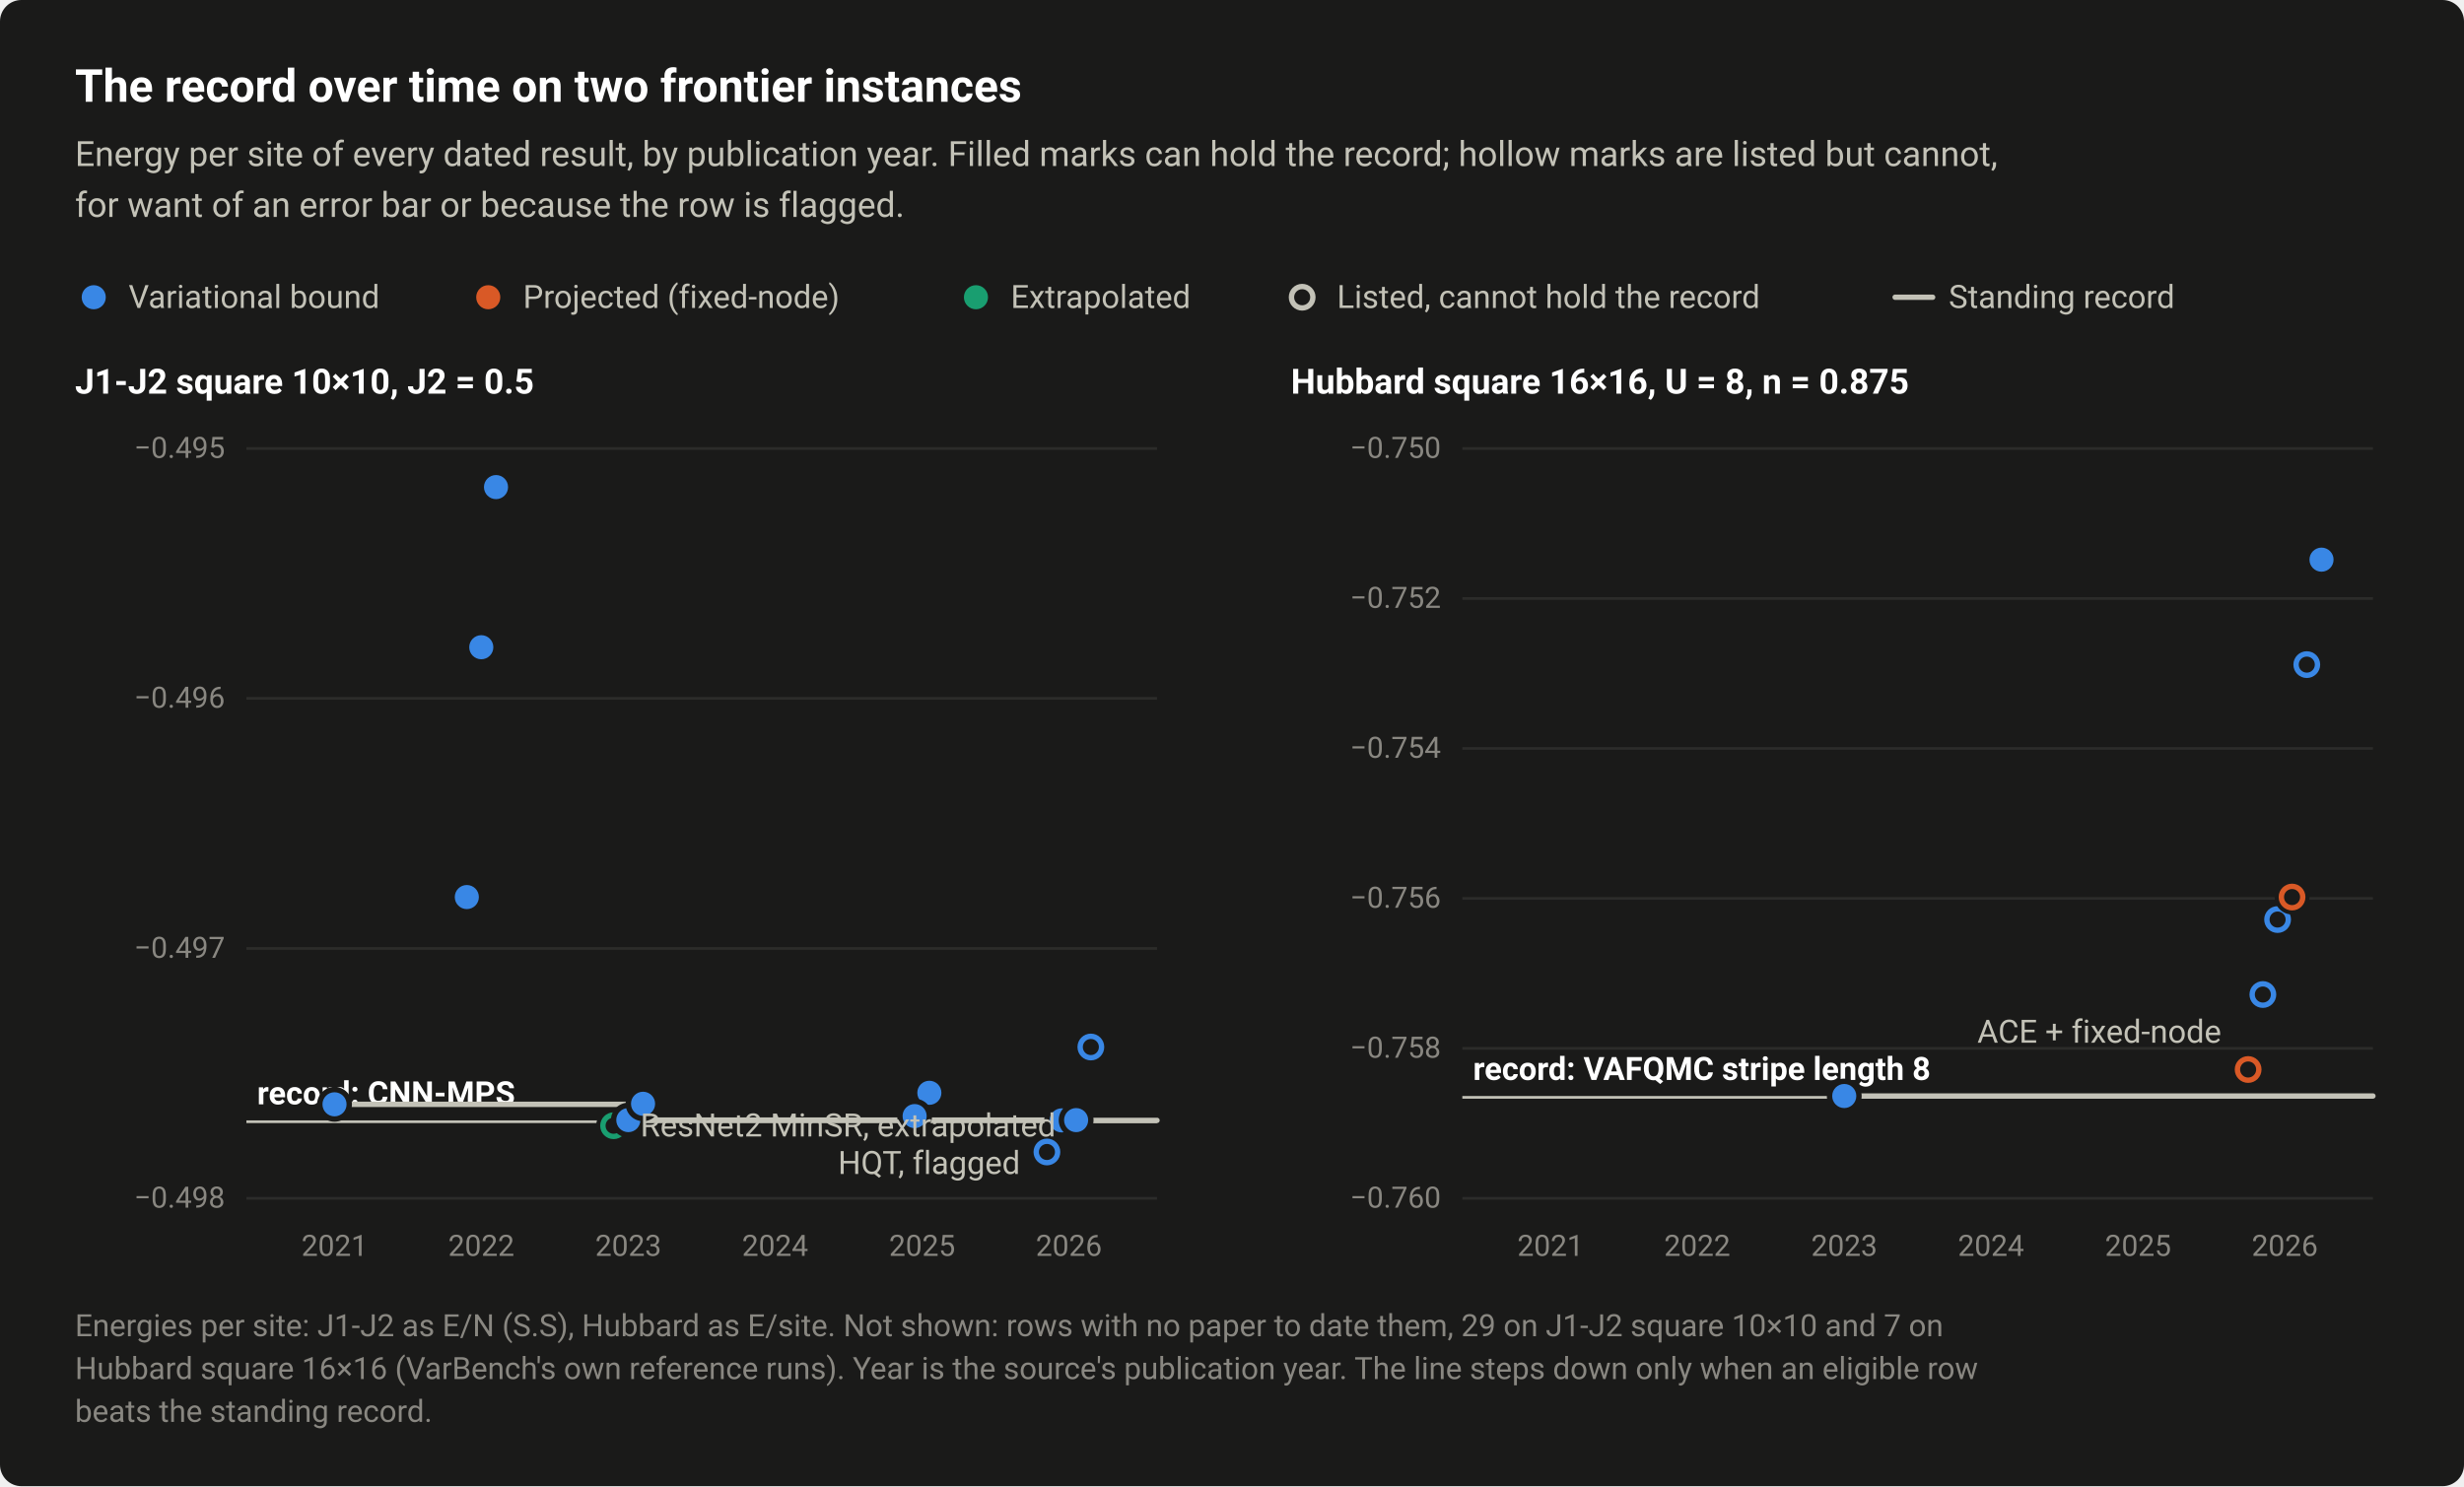
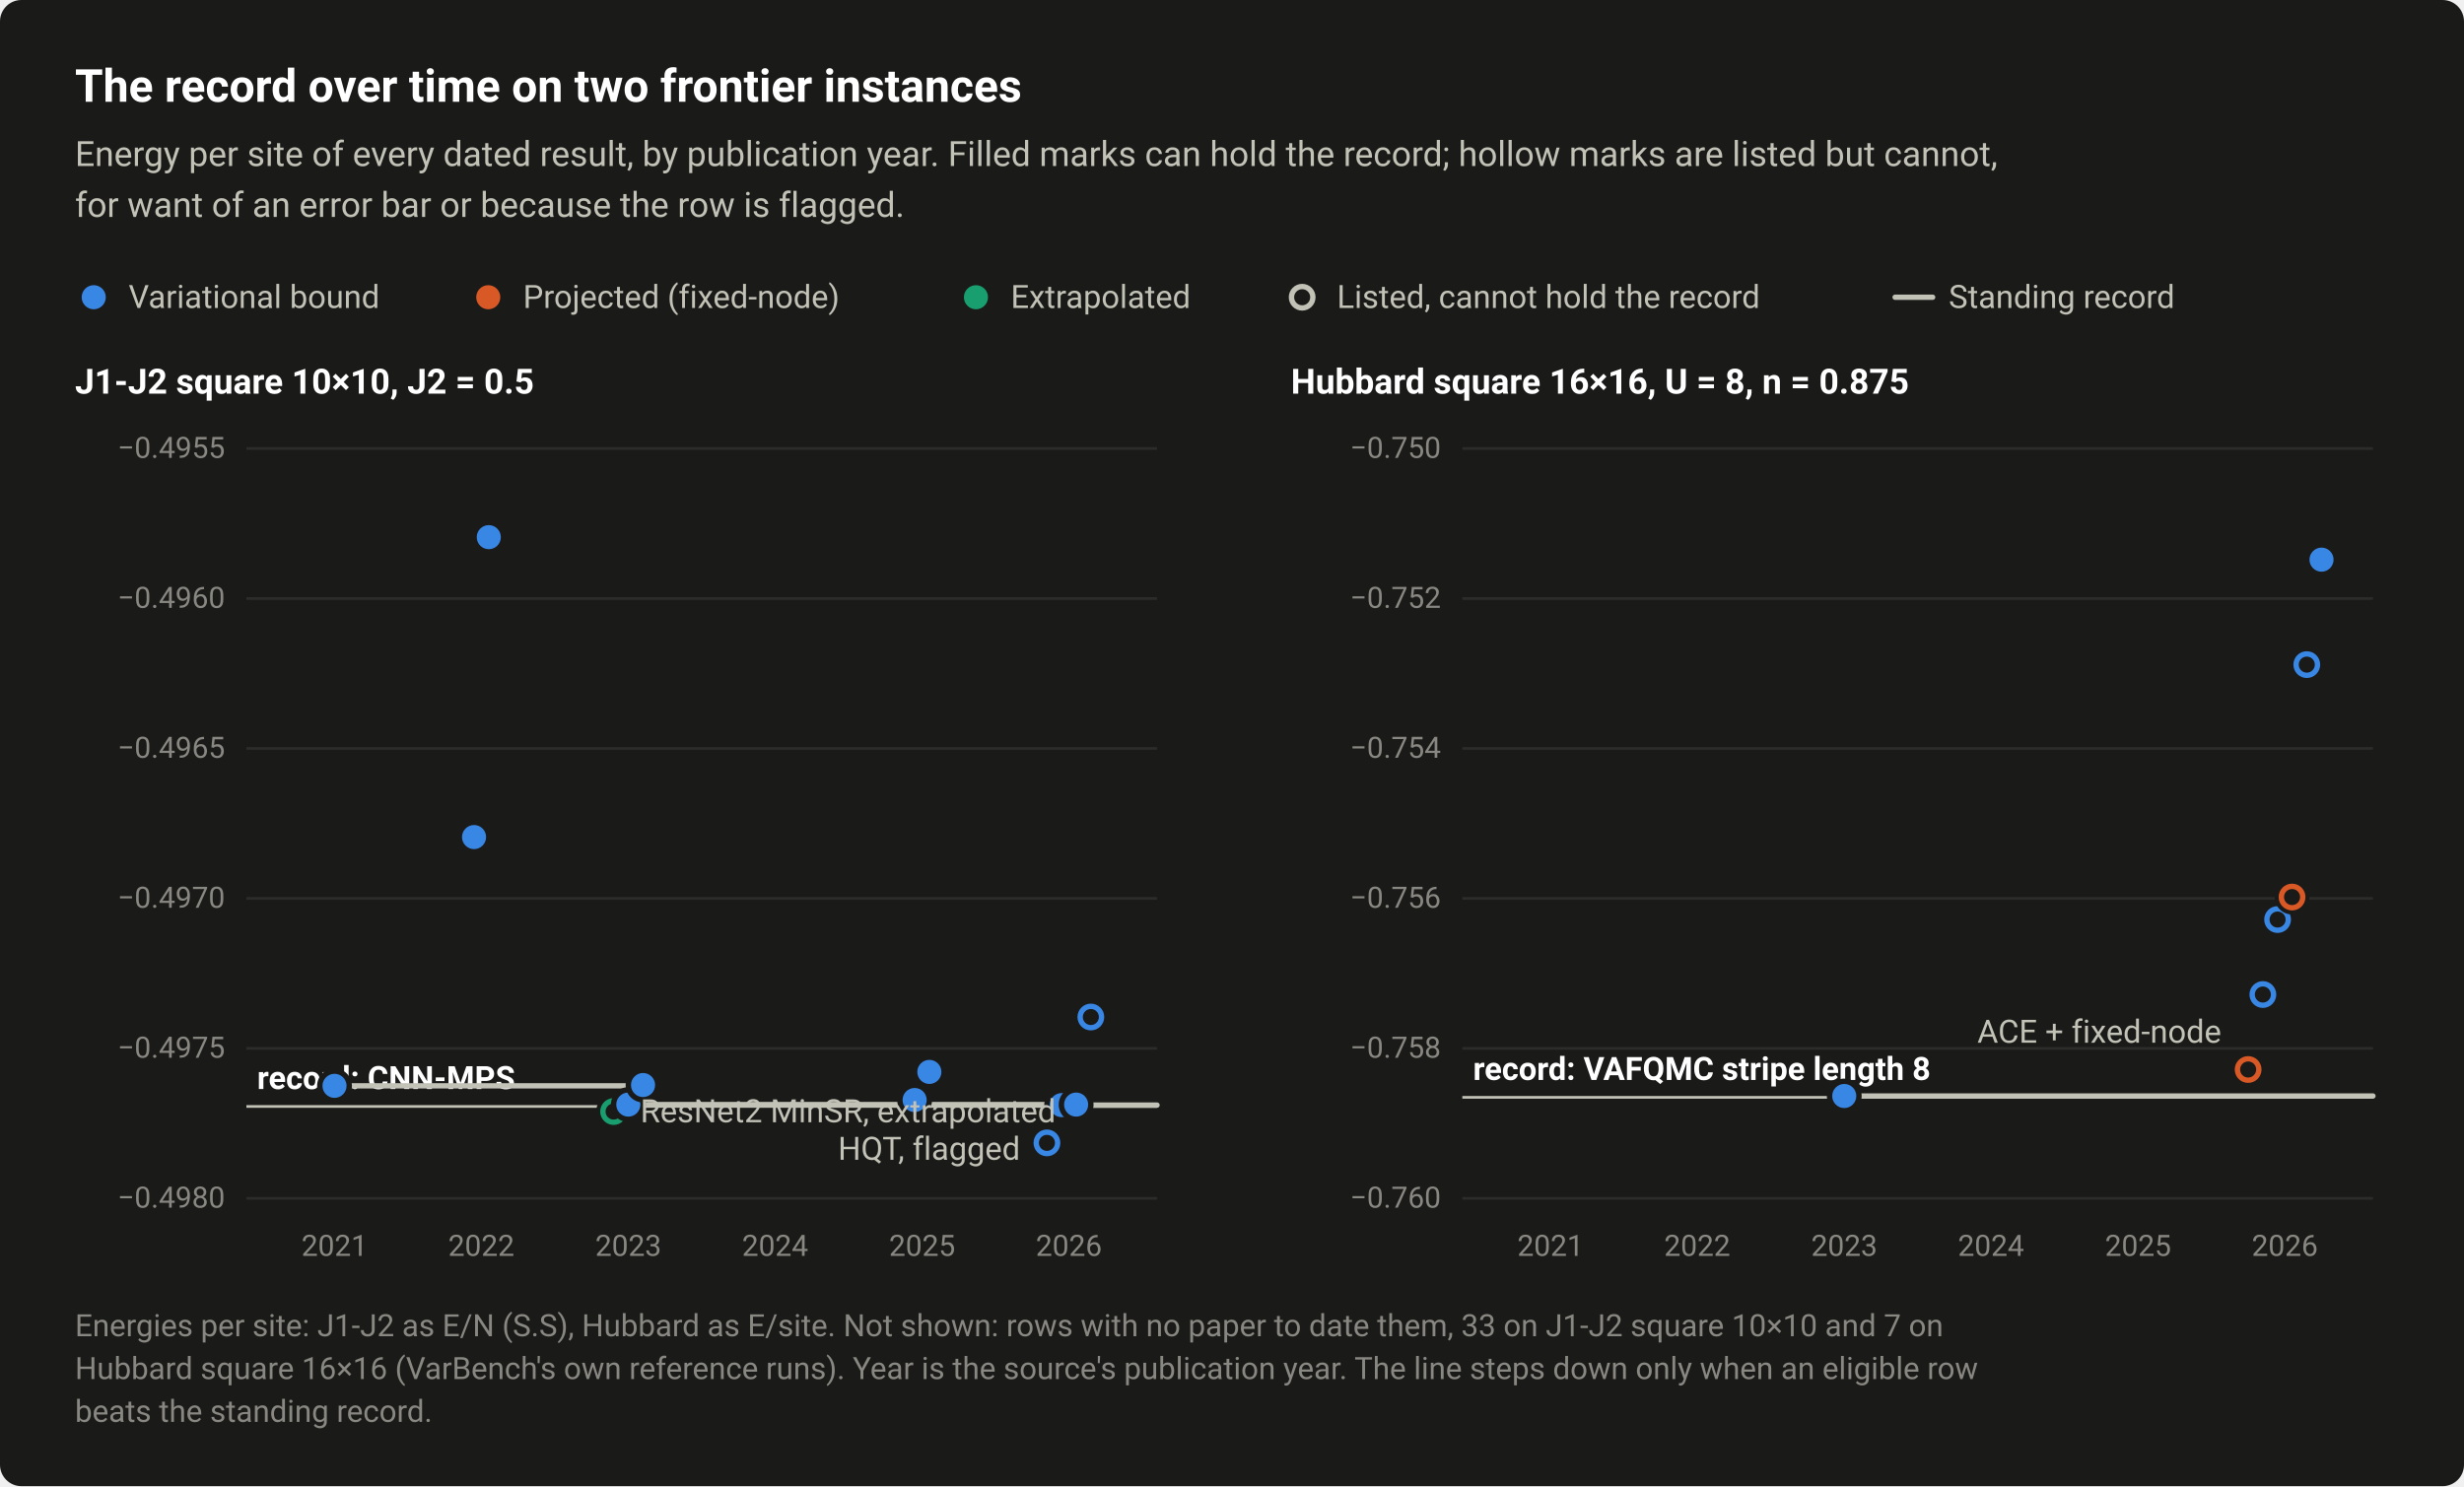
<svg xmlns="http://www.w3.org/2000/svg" width="920" height="555" viewBox="0 0 920 555" role="img" aria-labelledby="title desc">
  <style>text{font-family:system-ui,-apple-system,"Segoe UI",Roboto,"Helvetica Neue",Arial,sans-serif}</style>
  <rect width="920" height="555" rx="8" fill="#1a1a19" />
  <text x="28" y="38" font-size="17" fill="#ffffff" font-weight="600">The record over time on two frontier instances</text>
  <text x="28" y="62" font-size="13" fill="#c3c2b7">Energy per site of every dated result, by publication year. Filled marks can hold the record; hollow marks are listed but cannot,</text>
  <text x="28" y="81" font-size="13" fill="#c3c2b7">for want of an error bar or because the row is flagged.</text>
  <circle cx="35" cy="111" r="6.5" fill="#1a1a19" />
  <circle cx="35" cy="111" r="4.5" fill="#3987e5" />
  <text x="48" y="115" font-size="12" fill="#c3c2b7">Variational bound</text>
  <circle cx="182.3" cy="111" r="6.5" fill="#1a1a19" />
  <circle cx="182.3" cy="111" r="4.5" fill="#d95926" />
  <text x="195.3" y="115" font-size="12" fill="#c3c2b7">Projected (fixed-node)</text>
  <circle cx="364.4" cy="111" r="6.5" fill="#1a1a19" />
  <circle cx="364.4" cy="111" r="4.5" fill="#199e70" />
  <text x="377.4" y="115" font-size="12" fill="#c3c2b7">Extrapolated</text>
  <circle cx="486.2" cy="111" r="6.5" fill="#1a1a19" />
  <circle cx="486.2" cy="111" r="4" fill="#1a1a19" stroke="#c3c2b7" stroke-width="2" />
  <text x="499.2" y="115" font-size="12" fill="#c3c2b7">Listed, cannot hold the record</text>
  <path d="M707.6 111H721.6" stroke="#c3c2b7" stroke-width="2" stroke-linecap="round" />
  <text x="727.6" y="115" font-size="12" fill="#c3c2b7">Standing record</text>
  <text x="28" y="147" font-size="13" fill="#ffffff" font-weight="600">J1-J2 square 10×10, J2 = 0.5</text>
  <path d="M92 447.5H432" stroke="#2c2c2a" stroke-width="1" />
-   <text x="84" y="451" font-size="11" fill="#898781" text-anchor="end" style="font-variant-numeric:tabular-nums">−0.498</text>
-   <path d="M92 354.2H432" stroke="#2c2c2a" stroke-width="1" />
-   <text x="84" y="357.7" font-size="11" fill="#898781" text-anchor="end" style="font-variant-numeric:tabular-nums">−0.497</text>
-   <path d="M92 260.8H432" stroke="#2c2c2a" stroke-width="1" />
-   <text x="84" y="264.3" font-size="11" fill="#898781" text-anchor="end" style="font-variant-numeric:tabular-nums">−0.496</text>
+   <text x="84" y="451" font-size="11" fill="#898781" text-anchor="end" style="font-variant-numeric:tabular-nums">−0.4980</text>
+   <path d="M92 391.5H432" stroke="#2c2c2a" stroke-width="1" />
+   <text x="84" y="395" font-size="11" fill="#898781" text-anchor="end" style="font-variant-numeric:tabular-nums">−0.4975</text>
+   <path d="M92 335.5H432" stroke="#2c2c2a" stroke-width="1" />
+   <text x="84" y="339" font-size="11" fill="#898781" text-anchor="end" style="font-variant-numeric:tabular-nums">−0.4970</text>
+   <path d="M92 279.5H432" stroke="#2c2c2a" stroke-width="1" />
+   <text x="84" y="283" font-size="11" fill="#898781" text-anchor="end" style="font-variant-numeric:tabular-nums">−0.4965</text>
+   <path d="M92 223.5H432" stroke="#2c2c2a" stroke-width="1" />
+   <text x="84" y="227" font-size="11" fill="#898781" text-anchor="end" style="font-variant-numeric:tabular-nums">−0.4960</text>
  <path d="M92 167.5H432" stroke="#2c2c2a" stroke-width="1" />
-   <text x="84" y="171" font-size="11" fill="#898781" text-anchor="end" style="font-variant-numeric:tabular-nums">−0.495</text>
-   <path d="M92 418.9H432" stroke="#c3c2b7" stroke-width="1" />
-   <text x="96" y="412.4" font-size="12" fill="#ffffff" font-weight="600">record: CNN-MPS</text>
+   <text x="84" y="171" font-size="11" fill="#898781" text-anchor="end" style="font-variant-numeric:tabular-nums">−0.4955</text>
+   <path d="M92 413.2H432" stroke="#c3c2b7" stroke-width="1" />
+   <text x="96" y="406.7" font-size="12" fill="#ffffff" font-weight="600">record: CNN-MPS</text>
  <text x="124.9" y="469" font-size="11" fill="#898781" text-anchor="middle" style="font-variant-numeric:tabular-nums">2021</text>
  <text x="179.7" y="469" font-size="11" fill="#898781" text-anchor="middle" style="font-variant-numeric:tabular-nums">2022</text>
  <text x="234.6" y="469" font-size="11" fill="#898781" text-anchor="middle" style="font-variant-numeric:tabular-nums">2023</text>
  <text x="289.4" y="469" font-size="11" fill="#898781" text-anchor="middle" style="font-variant-numeric:tabular-nums">2024</text>
  <text x="344.3" y="469" font-size="11" fill="#898781" text-anchor="middle" style="font-variant-numeric:tabular-nums">2025</text>
  <text x="399.1" y="469" font-size="11" fill="#898781" text-anchor="middle" style="font-variant-numeric:tabular-nums">2026</text>
-   <path d="M124.9 412.4H234.6V418.3H399.1V418.4H432" fill="none" stroke="#c3c2b7" stroke-width="2" stroke-linejoin="round" stroke-linecap="round" />
-   <circle cx="229.1" cy="420.4" r="6.5" fill="#1a1a19" />
-   <circle cx="229.1" cy="420.4" r="4" fill="#1a1a19" stroke="#199e70" stroke-width="2" />
-   <circle cx="390.9" cy="430.2" r="6.5" fill="#1a1a19" />
-   <circle cx="390.9" cy="430.2" r="4" fill="#1a1a19" stroke="#3987e5" stroke-width="2" />
-   <circle cx="407.3" cy="391" r="6.5" fill="#1a1a19" />
-   <circle cx="407.3" cy="391" r="4" fill="#1a1a19" stroke="#3987e5" stroke-width="2" />
-   <circle cx="124.9" cy="412.4" r="6.5" fill="#1a1a19" />
-   <circle cx="124.9" cy="412.4" r="4.5" fill="#3987e5" />
-   <circle cx="234.6" cy="418.3" r="6.5" fill="#1a1a19" />
-   <circle cx="234.6" cy="418.3" r="4.5" fill="#3987e5" />
-   <circle cx="347" cy="408.1" r="6.5" fill="#1a1a19" />
-   <circle cx="347" cy="408.1" r="4.5" fill="#3987e5" />
-   <circle cx="396.4" cy="418.4" r="6.5" fill="#1a1a19" />
-   <circle cx="396.4" cy="418.4" r="4.5" fill="#3987e5" />
-   <circle cx="401.8" cy="418.3" r="6.5" fill="#1a1a19" />
-   <circle cx="401.8" cy="418.3" r="4.5" fill="#3987e5" />
-   <circle cx="341.5" cy="416.8" r="6.5" fill="#1a1a19" />
-   <circle cx="341.5" cy="416.8" r="4.5" fill="#3987e5" />
-   <circle cx="179.7" cy="241.7" r="6.5" fill="#1a1a19" />
-   <circle cx="179.7" cy="241.7" r="4.5" fill="#3987e5" />
-   <circle cx="174.3" cy="335" r="6.5" fill="#1a1a19" />
-   <circle cx="174.3" cy="335" r="4.5" fill="#3987e5" />
-   <circle cx="185.2" cy="181.9" r="6.5" fill="#1a1a19" />
-   <circle cx="185.2" cy="181.9" r="4.5" fill="#3987e5" />
-   <circle cx="240.1" cy="412.2" r="6.5" fill="#1a1a19" />
-   <circle cx="240.1" cy="412.2" r="4.5" fill="#3987e5" />
-   <text x="239.1" y="424.4" font-size="12" fill="#c3c2b7" text-anchor="start">ResNet2 MinSR, extrapolated</text>
-   <text x="380.9" y="438.4" font-size="12" fill="#c3c2b7" text-anchor="end">HQT, flagged</text>
+   <path d="M124.9 405.5H234.6V412.5H399.1V412.7H432" fill="none" stroke="#c3c2b7" stroke-width="2" stroke-linejoin="round" stroke-linecap="round" />
+   <circle cx="229.1" cy="415.1" r="6.5" fill="#1a1a19" />
+   <circle cx="229.1" cy="415.1" r="4" fill="#1a1a19" stroke="#199e70" stroke-width="2" />
+   <circle cx="390.9" cy="426.8" r="6.5" fill="#1a1a19" />
+   <circle cx="390.9" cy="426.8" r="4" fill="#1a1a19" stroke="#3987e5" stroke-width="2" />
+   <circle cx="407.3" cy="379.8" r="6.5" fill="#1a1a19" />
+   <circle cx="407.3" cy="379.8" r="4" fill="#1a1a19" stroke="#3987e5" stroke-width="2" />
+   <circle cx="124.9" cy="405.5" r="6.5" fill="#1a1a19" />
+   <circle cx="124.9" cy="405.5" r="4.5" fill="#3987e5" />
+   <circle cx="234.6" cy="412.5" r="6.5" fill="#1a1a19" />
+   <circle cx="234.6" cy="412.5" r="4.5" fill="#3987e5" />
+   <circle cx="347" cy="400.3" r="6.5" fill="#1a1a19" />
+   <circle cx="347" cy="400.3" r="4.5" fill="#3987e5" />
+   <circle cx="396.4" cy="412.7" r="6.5" fill="#1a1a19" />
+   <circle cx="396.4" cy="412.7" r="4.5" fill="#3987e5" />
+   <circle cx="401.8" cy="412.5" r="6.5" fill="#1a1a19" />
+   <circle cx="401.8" cy="412.5" r="4.5" fill="#3987e5" />
+   <circle cx="341.5" cy="410.8" r="6.5" fill="#1a1a19" />
+   <circle cx="341.5" cy="410.8" r="4.5" fill="#3987e5" />
+   <circle cx="182.5" cy="200.6" r="6.5" fill="#1a1a19" />
+   <circle cx="182.5" cy="200.6" r="4.5" fill="#3987e5" />
+   <circle cx="177" cy="312.6" r="6.5" fill="#1a1a19" />
+   <circle cx="177" cy="312.6" r="4.5" fill="#3987e5" />
+   <circle cx="240.1" cy="405.2" r="6.5" fill="#1a1a19" />
+   <circle cx="240.1" cy="405.2" r="4.5" fill="#3987e5" />
+   <text x="239.1" y="419.1" font-size="12" fill="#c3c2b7" text-anchor="start">ResNet2 MinSR, extrapolated</text>
+   <text x="380.9" y="433.1" font-size="12" fill="#c3c2b7" text-anchor="end">HQT, flagged</text>
  <text x="482" y="147" font-size="13" fill="#ffffff" font-weight="600">Hubbard square 16×16, U = 8, n = 0.875</text>
  <path d="M546 447.5H886" stroke="#2c2c2a" stroke-width="1" />
  <text x="538" y="451" font-size="11" fill="#898781" text-anchor="end" style="font-variant-numeric:tabular-nums">−0.760</text>
  <path d="M546 391.5H886" stroke="#2c2c2a" stroke-width="1" />
  <text x="538" y="395" font-size="11" fill="#898781" text-anchor="end" style="font-variant-numeric:tabular-nums">−0.758</text>
  <path d="M546 335.5H886" stroke="#2c2c2a" stroke-width="1" />
  <text x="538" y="339" font-size="11" fill="#898781" text-anchor="end" style="font-variant-numeric:tabular-nums">−0.756</text>
  <path d="M546 279.5H886" stroke="#2c2c2a" stroke-width="1" />
  <text x="538" y="283" font-size="11" fill="#898781" text-anchor="end" style="font-variant-numeric:tabular-nums">−0.754</text>
  <path d="M546 223.5H886" stroke="#2c2c2a" stroke-width="1" />
  <text x="538" y="227" font-size="11" fill="#898781" text-anchor="end" style="font-variant-numeric:tabular-nums">−0.752</text>
  <path d="M546 167.5H886" stroke="#2c2c2a" stroke-width="1" />
  <text x="538" y="171" font-size="11" fill="#898781" text-anchor="end" style="font-variant-numeric:tabular-nums">−0.750</text>
  <path d="M546 409.8H886" stroke="#c3c2b7" stroke-width="1" />
  <text x="550" y="403.3" font-size="12" fill="#ffffff" font-weight="600">record: VAFQMC stripe length 8</text>
  <text x="578.9" y="469" font-size="11" fill="#898781" text-anchor="middle" style="font-variant-numeric:tabular-nums">2021</text>
  <text x="633.7" y="469" font-size="11" fill="#898781" text-anchor="middle" style="font-variant-numeric:tabular-nums">2022</text>
  <text x="688.6" y="469" font-size="11" fill="#898781" text-anchor="middle" style="font-variant-numeric:tabular-nums">2023</text>
  <text x="743.4" y="469" font-size="11" fill="#898781" text-anchor="middle" style="font-variant-numeric:tabular-nums">2024</text>
  <text x="798.3" y="469" font-size="11" fill="#898781" text-anchor="middle" style="font-variant-numeric:tabular-nums">2025</text>
  <text x="853.1" y="469" font-size="11" fill="#898781" text-anchor="middle" style="font-variant-numeric:tabular-nums">2026</text>
  <path d="M688.6 409.3H886" fill="none" stroke="#c3c2b7" stroke-width="2" stroke-linejoin="round" stroke-linecap="round" />
  <circle cx="839.4" cy="399.4" r="6.5" fill="#1a1a19" />
  <circle cx="839.4" cy="399.4" r="4" fill="#1a1a19" stroke="#d95926" stroke-width="2" />
  <circle cx="844.9" cy="371.4" r="6.5" fill="#1a1a19" />
  <circle cx="844.9" cy="371.4" r="4" fill="#1a1a19" stroke="#3987e5" stroke-width="2" />
  <circle cx="850.4" cy="343.4" r="6.5" fill="#1a1a19" />
  <circle cx="850.4" cy="343.4" r="4" fill="#1a1a19" stroke="#3987e5" stroke-width="2" />
  <circle cx="855.8" cy="335" r="6.5" fill="#1a1a19" />
  <circle cx="855.8" cy="335" r="4" fill="#1a1a19" stroke="#d95926" stroke-width="2" />
  <circle cx="861.3" cy="248.2" r="6.5" fill="#1a1a19" />
  <circle cx="861.3" cy="248.2" r="4" fill="#1a1a19" stroke="#3987e5" stroke-width="2" />
  <circle cx="688.6" cy="409.3" r="6.5" fill="#1a1a19" />
  <circle cx="688.6" cy="409.3" r="4.5" fill="#3987e5" />
  <circle cx="866.8" cy="209" r="6.5" fill="#1a1a19" />
  <circle cx="866.8" cy="209" r="4.5" fill="#3987e5" />
  <text x="829.4" y="389.4" font-size="12" fill="#c3c2b7" text-anchor="end">ACE + fixed-node</text>
-   <text x="28" y="499" font-size="11.5" fill="#898781">Energies per site: J1-J2 as E/N (S.S), Hubbard as E/site. Not shown: rows with no paper to date them, 29 on J1-J2 square 10×10 and 7 on</text>
+   <text x="28" y="499" font-size="11.5" fill="#898781">Energies per site: J1-J2 as E/N (S.S), Hubbard as E/site. Not shown: rows with no paper to date them, 33 on J1-J2 square 10×10 and 7 on</text>
  <text x="28" y="515" font-size="11.5" fill="#898781">Hubbard square 16×16 (VarBench's own reference runs). Year is the source's publication year. The line steps down only when an eligible row</text>
  <text x="28" y="531" font-size="11.5" fill="#898781">beats the standing record.</text>
</svg>
